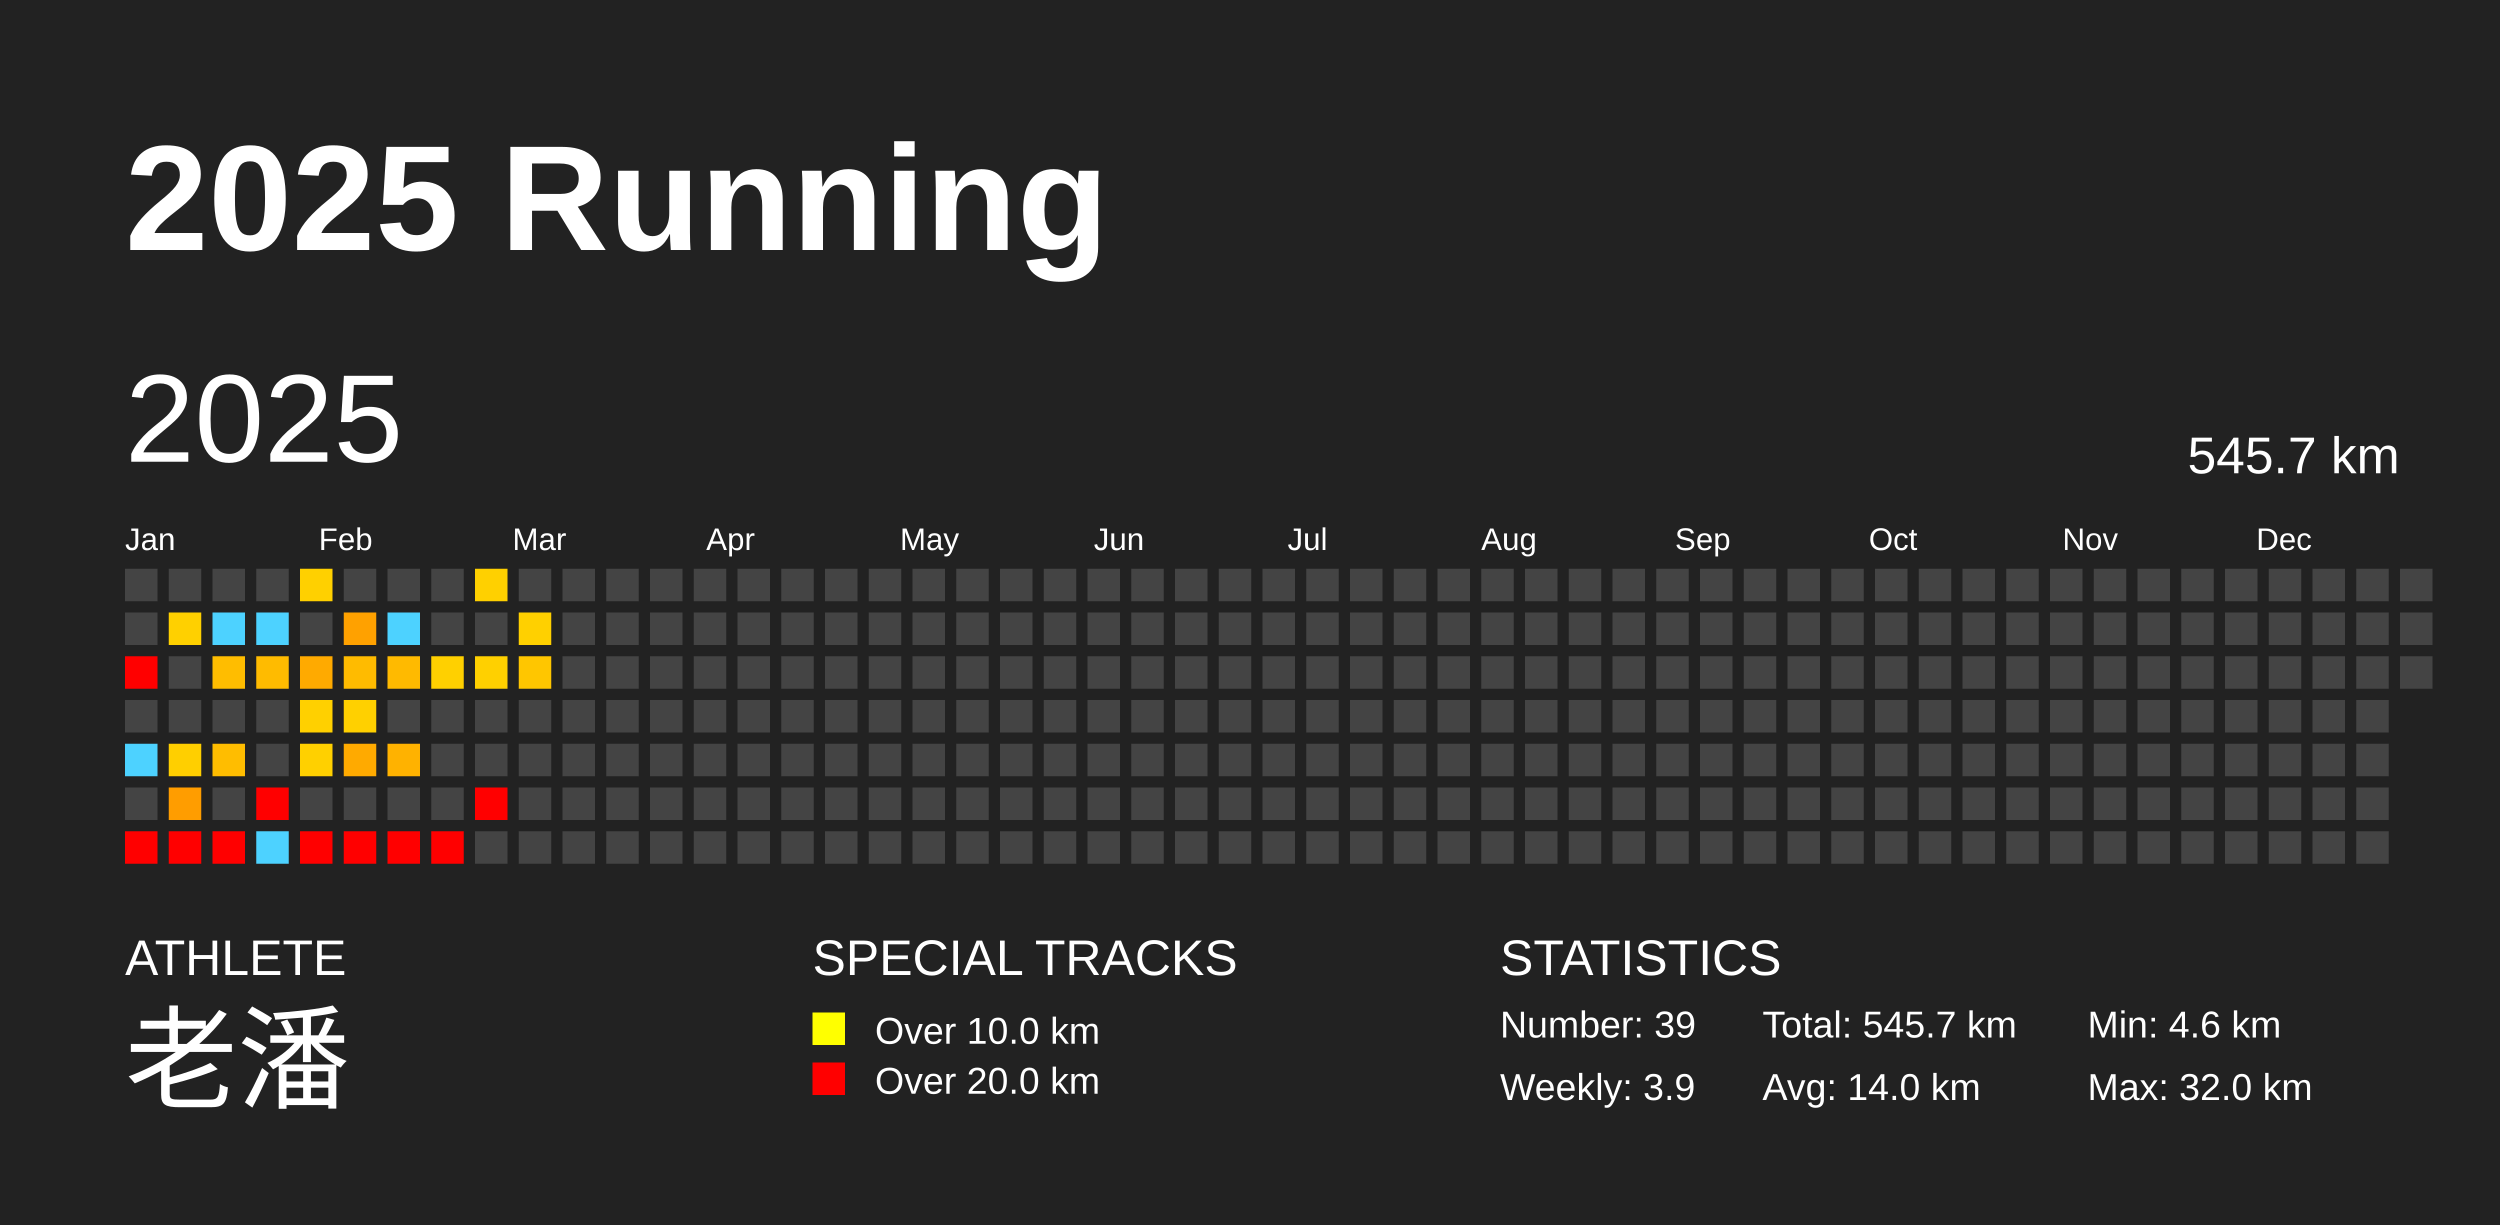
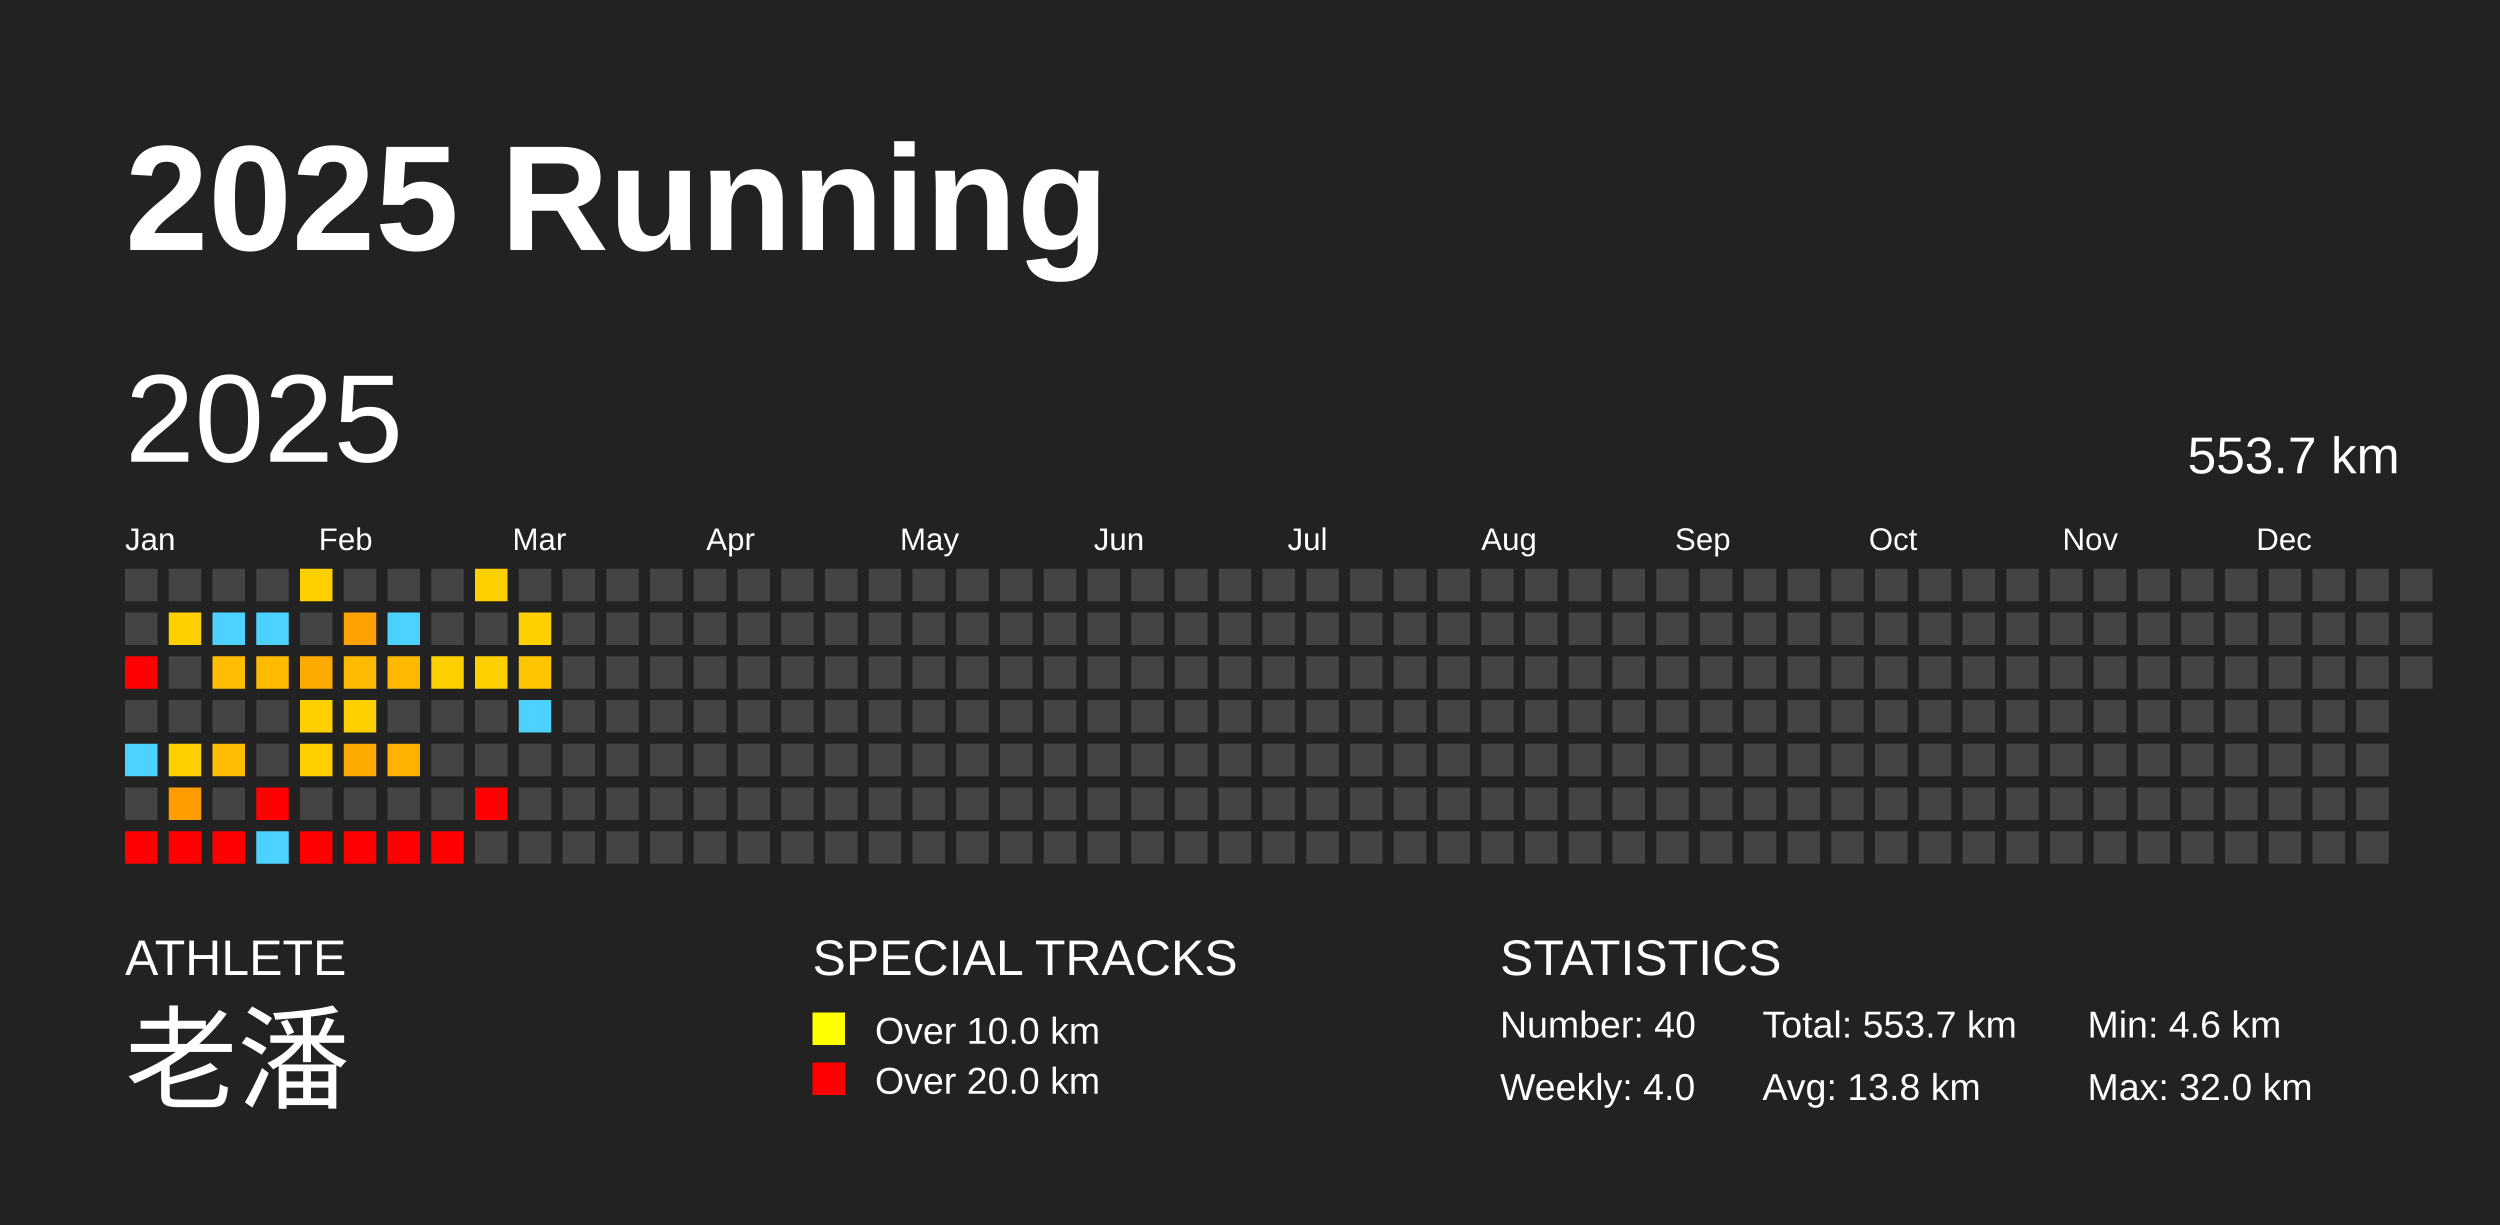
<svg xmlns="http://www.w3.org/2000/svg" baseProfile="full" height="98mm" version="1.1" viewBox="0,0,200,98" width="200mm">
  <defs />
  <rect fill="#222222" height="98" width="200" x="0" y="0" />
  <text fill="#FFFFFF" style="font-size:12px; font-family:Arial; font-weight:bold;" x="10" y="20">2025 Running</text>
  <text fill="#FFFFFF" style="font-size:4px; font-family:Arial" x="10" y="78">ATHLETE</text>
  <text fill="#FFFFFF" style="font-size:9px; font-family:Arial" x="10" y="88">老潘</text>
  <text fill="#FFFFFF" style="font-size:4px; font-family:Arial" x="65" y="78">SPECIAL TRACKS</text>
  <rect fill="yellow" height="2.6" width="2.6" x="65" y="81" />
  <text fill="#FFFFFF" style="font-size:3px; font-family:Arial" x="70" y="83.5">Over 10.0 km</text>
  <rect fill="red" height="2.6" width="2.6" x="65" y="85" />
  <text fill="#FFFFFF" style="font-size:3px; font-family:Arial" x="70" y="87.5">Over 20.0 km</text>
  <text fill="#FFFFFF" style="font-size:4px; font-family:Arial" x="120" y="78">STATISTICS</text>
-   <text fill="#FFFFFF" style="font-size:3px; font-family:Arial" x="120" y="83">Number: 39</text>
-   <text fill="#FFFFFF" style="font-size:3px; font-family:Arial" x="120" y="88">Weekly: 3.9</text>
-   <text fill="#FFFFFF" style="font-size:3px; font-family:Arial" x="141" y="83">Total: 545.7 km</text>
-   <text fill="#FFFFFF" style="font-size:3px; font-family:Arial" x="141" y="88">Avg: 14.0 km</text>
+   <text fill="#FFFFFF" style="font-size:3px; font-family:Arial" x="120" y="83">Number: 40</text>
+   <text fill="#FFFFFF" style="font-size:3px; font-family:Arial" x="120" y="88">Weekly: 4.0</text>
+   <text fill="#FFFFFF" style="font-size:3px; font-family:Arial" x="141" y="83">Total: 553.7 km</text>
+   <text fill="#FFFFFF" style="font-size:3px; font-family:Arial" x="141" y="88">Avg: 13.8 km</text>
  <text fill="#FFFFFF" style="font-size:3px; font-family:Arial" x="167" y="83">Min: 4.6 km</text>
  <text fill="#FFFFFF" style="font-size:3px; font-family:Arial" x="167" y="88">Max: 32.0 km</text>
  <text dominant-baseline="hanging" fill="#FFFFFF" style="font-size:10.0px; font-family:Arial;" x="10" y="30">2025</text>
-   <text dominant-baseline="hanging" fill="#FFFFFF" style="font-size:4.125px; font-family:Arial;" x="175" y="35">545.7 km</text>
+   <text dominant-baseline="hanging" fill="#FFFFFF" style="font-size:4.125px; font-family:Arial;" x="175" y="35">553.7 km</text>
  <text fill="#FFFFFF" style="font-size:2.5px; font-family:Arial" x="10.0" y="44">Jan</text>
  <text fill="#FFFFFF" style="font-size:2.5px; font-family:Arial" x="25.5" y="44">Feb</text>
  <text fill="#FFFFFF" style="font-size:2.5px; font-family:Arial" x="41.0" y="44">Mar</text>
  <text fill="#FFFFFF" style="font-size:2.5px; font-family:Arial" x="56.5" y="44">Apr</text>
  <text fill="#FFFFFF" style="font-size:2.5px; font-family:Arial" x="72.0" y="44">May</text>
  <text fill="#FFFFFF" style="font-size:2.5px; font-family:Arial" x="87.5" y="44">Jun</text>
  <text fill="#FFFFFF" style="font-size:2.5px; font-family:Arial" x="103.0" y="44">Jul</text>
  <text fill="#FFFFFF" style="font-size:2.5px; font-family:Arial" x="118.5" y="44">Aug</text>
  <text fill="#FFFFFF" style="font-size:2.5px; font-family:Arial" x="134.0" y="44">Sep</text>
  <text fill="#FFFFFF" style="font-size:2.5px; font-family:Arial" x="149.5" y="44">Oct</text>
  <text fill="#FFFFFF" style="font-size:2.5px; font-family:Arial" x="165.0" y="44">Nov</text>
  <text fill="#FFFFFF" style="font-size:2.5px; font-family:Arial" x="180.5" y="44">Dec</text>
  <rect fill="#444444" height="2.6" width="2.6" x="10.0" y="45.5" />
  <rect fill="#444444" height="2.6" width="2.6" x="10.0" y="49.0" />
  <rect fill="red" height="2.6" width="2.6" x="10.0" y="52.5" />
  <rect fill="#444444" height="2.6" width="2.6" x="10.0" y="56.0" />
  <rect fill="#4dd2ff" height="2.6" width="2.6" x="10.0" y="59.5" />
  <rect fill="#444444" height="2.6" width="2.6" x="10.0" y="63.0" />
  <rect fill="red" height="2.6" width="2.6" x="10.0" y="66.5" />
  <rect fill="#444444" height="2.6" width="2.6" x="13.5" y="45.5" />
  <rect fill="#ffd000" height="2.6" width="2.6" x="13.5" y="49.0" />
  <rect fill="#444444" height="2.6" width="2.6" x="13.5" y="52.5" />
  <rect fill="#444444" height="2.6" width="2.6" x="13.5" y="56.0" />
  <rect fill="#ffcf00" height="2.6" width="2.6" x="13.5" y="59.5" />
  <rect fill="#ff9d00" height="2.6" width="2.6" x="13.5" y="63.0" />
  <rect fill="red" height="2.6" width="2.6" x="13.5" y="66.5" />
  <rect fill="#444444" height="2.6" width="2.6" x="17.0" y="45.5" />
  <rect fill="#4dd2ff" height="2.6" width="2.6" x="17.0" y="49.0" />
  <rect fill="#ffbd00" height="2.6" width="2.6" x="17.0" y="52.5" />
  <rect fill="#444444" height="2.6" width="2.6" x="17.0" y="56.0" />
  <rect fill="#ffbd00" height="2.6" width="2.6" x="17.0" y="59.5" />
  <rect fill="#444444" height="2.6" width="2.6" x="17.0" y="63.0" />
  <rect fill="red" height="2.6" width="2.6" x="17.0" y="66.5" />
  <rect fill="#444444" height="2.6" width="2.6" x="20.5" y="45.5" />
  <rect fill="#4dd2ff" height="2.6" width="2.6" x="20.5" y="49.0" />
  <rect fill="#ffbb00" height="2.6" width="2.6" x="20.5" y="52.5" />
  <rect fill="#444444" height="2.6" width="2.6" x="20.5" y="56.0" />
  <rect fill="#444444" height="2.6" width="2.6" x="20.5" y="59.5" />
  <rect fill="red" height="2.6" width="2.6" x="20.5" y="63.0" />
  <rect fill="#4dd2ff" height="2.6" width="2.6" x="20.5" y="66.5" />
  <rect fill="#ffd000" height="2.6" width="2.6" x="24.0" y="45.5" />
  <rect fill="#444444" height="2.6" width="2.6" x="24.0" y="49.0" />
  <rect fill="#ffaa00" height="2.6" width="2.6" x="24.0" y="52.5" />
  <rect fill="#ffd000" height="2.6" width="2.6" x="24.0" y="56.0" />
  <rect fill="#ffd000" height="2.6" width="2.6" x="24.0" y="59.5" />
  <rect fill="#444444" height="2.6" width="2.6" x="24.0" y="63.0" />
  <rect fill="red" height="2.6" width="2.6" x="24.0" y="66.5" />
  <rect fill="#444444" height="2.6" width="2.6" x="27.5" y="45.5" />
  <rect fill="#ffa100" height="2.6" width="2.6" x="27.5" y="49.0" />
  <rect fill="#ffbb00" height="2.6" width="2.6" x="27.5" y="52.5" />
  <rect fill="#ffd000" height="2.6" width="2.6" x="27.5" y="56.0" />
  <rect fill="#ffaa00" height="2.6" width="2.6" x="27.5" y="59.5" />
  <rect fill="#444444" height="2.6" width="2.6" x="27.5" y="63.0" />
  <rect fill="red" height="2.6" width="2.6" x="27.5" y="66.5" />
  <rect fill="#444444" height="2.6" width="2.6" x="31.0" y="45.5" />
  <rect fill="#4dd2ff" height="2.6" width="2.6" x="31.0" y="49.0" />
  <rect fill="#ffba00" height="2.6" width="2.6" x="31.0" y="52.5" />
  <rect fill="#444444" height="2.6" width="2.6" x="31.0" y="56.0" />
  <rect fill="#ffb200" height="2.6" width="2.6" x="31.0" y="59.5" />
  <rect fill="#444444" height="2.6" width="2.6" x="31.0" y="63.0" />
  <rect fill="red" height="2.6" width="2.6" x="31.0" y="66.5" />
  <rect fill="#444444" height="2.6" width="2.6" x="34.5" y="45.5" />
  <rect fill="#444444" height="2.6" width="2.6" x="34.5" y="49.0" />
  <rect fill="#ffd000" height="2.6" width="2.6" x="34.5" y="52.5" />
  <rect fill="#444444" height="2.6" width="2.6" x="34.5" y="56.0" />
  <rect fill="#444444" height="2.6" width="2.6" x="34.5" y="59.5" />
  <rect fill="#444444" height="2.6" width="2.6" x="34.5" y="63.0" />
  <rect fill="red" height="2.6" width="2.6" x="34.5" y="66.5" />
  <rect fill="#ffd000" height="2.6" width="2.6" x="38.0" y="45.5" />
  <rect fill="#444444" height="2.6" width="2.6" x="38.0" y="49.0" />
  <rect fill="#ffd000" height="2.6" width="2.6" x="38.0" y="52.5" />
  <rect fill="#444444" height="2.6" width="2.6" x="38.0" y="56.0" />
  <rect fill="#444444" height="2.6" width="2.6" x="38.0" y="59.5" />
  <rect fill="red" height="2.6" width="2.6" x="38.0" y="63.0" />
  <rect fill="#444444" height="2.6" width="2.6" x="38.0" y="66.5" />
  <rect fill="#444444" height="2.6" width="2.6" x="41.5" y="45.5" />
  <rect fill="#ffd000" height="2.6" width="2.6" x="41.5" y="49.0" />
  <rect fill="#ffc600" height="2.6" width="2.6" x="41.5" y="52.5" />
-   <rect fill="#444444" height="2.6" width="2.6" x="41.5" y="56.0" />
+   <rect fill="#4dd2ff" height="2.6" width="2.6" x="41.5" y="56.0" />
  <rect fill="#444444" height="2.6" width="2.6" x="41.5" y="59.5" />
  <rect fill="#444444" height="2.6" width="2.6" x="41.5" y="63.0" />
  <rect fill="#444444" height="2.6" width="2.6" x="41.5" y="66.5" />
  <rect fill="#444444" height="2.6" width="2.6" x="45.0" y="45.5" />
  <rect fill="#444444" height="2.6" width="2.6" x="45.0" y="49.0" />
  <rect fill="#444444" height="2.6" width="2.6" x="45.0" y="52.5" />
  <rect fill="#444444" height="2.6" width="2.6" x="45.0" y="56.0" />
  <rect fill="#444444" height="2.6" width="2.6" x="45.0" y="59.5" />
  <rect fill="#444444" height="2.6" width="2.6" x="45.0" y="63.0" />
  <rect fill="#444444" height="2.6" width="2.6" x="45.0" y="66.5" />
  <rect fill="#444444" height="2.6" width="2.6" x="48.5" y="45.5" />
  <rect fill="#444444" height="2.6" width="2.6" x="48.5" y="49.0" />
  <rect fill="#444444" height="2.6" width="2.6" x="48.5" y="52.5" />
  <rect fill="#444444" height="2.6" width="2.6" x="48.5" y="56.0" />
  <rect fill="#444444" height="2.6" width="2.6" x="48.5" y="59.5" />
  <rect fill="#444444" height="2.6" width="2.6" x="48.5" y="63.0" />
  <rect fill="#444444" height="2.6" width="2.6" x="48.5" y="66.5" />
  <rect fill="#444444" height="2.6" width="2.6" x="52.0" y="45.5" />
  <rect fill="#444444" height="2.6" width="2.6" x="52.0" y="49.0" />
  <rect fill="#444444" height="2.6" width="2.6" x="52.0" y="52.5" />
  <rect fill="#444444" height="2.6" width="2.6" x="52.0" y="56.0" />
  <rect fill="#444444" height="2.6" width="2.6" x="52.0" y="59.5" />
  <rect fill="#444444" height="2.6" width="2.6" x="52.0" y="63.0" />
  <rect fill="#444444" height="2.6" width="2.6" x="52.0" y="66.5" />
  <rect fill="#444444" height="2.6" width="2.6" x="55.5" y="45.5" />
  <rect fill="#444444" height="2.6" width="2.6" x="55.5" y="49.0" />
  <rect fill="#444444" height="2.6" width="2.6" x="55.5" y="52.5" />
  <rect fill="#444444" height="2.6" width="2.6" x="55.5" y="56.0" />
  <rect fill="#444444" height="2.6" width="2.6" x="55.5" y="59.5" />
  <rect fill="#444444" height="2.6" width="2.6" x="55.5" y="63.0" />
  <rect fill="#444444" height="2.6" width="2.6" x="55.5" y="66.5" />
  <rect fill="#444444" height="2.6" width="2.6" x="59.0" y="45.5" />
  <rect fill="#444444" height="2.6" width="2.6" x="59.0" y="49.0" />
  <rect fill="#444444" height="2.6" width="2.6" x="59.0" y="52.5" />
  <rect fill="#444444" height="2.6" width="2.6" x="59.0" y="56.0" />
  <rect fill="#444444" height="2.6" width="2.6" x="59.0" y="59.5" />
  <rect fill="#444444" height="2.6" width="2.6" x="59.0" y="63.0" />
  <rect fill="#444444" height="2.6" width="2.6" x="59.0" y="66.5" />
  <rect fill="#444444" height="2.6" width="2.6" x="62.5" y="45.5" />
  <rect fill="#444444" height="2.6" width="2.6" x="62.5" y="49.0" />
  <rect fill="#444444" height="2.6" width="2.6" x="62.5" y="52.5" />
  <rect fill="#444444" height="2.6" width="2.6" x="62.5" y="56.0" />
  <rect fill="#444444" height="2.6" width="2.6" x="62.5" y="59.5" />
  <rect fill="#444444" height="2.6" width="2.6" x="62.5" y="63.0" />
  <rect fill="#444444" height="2.6" width="2.6" x="62.5" y="66.5" />
  <rect fill="#444444" height="2.6" width="2.6" x="66.0" y="45.5" />
  <rect fill="#444444" height="2.6" width="2.6" x="66.0" y="49.0" />
  <rect fill="#444444" height="2.6" width="2.6" x="66.0" y="52.5" />
  <rect fill="#444444" height="2.6" width="2.6" x="66.0" y="56.0" />
  <rect fill="#444444" height="2.6" width="2.6" x="66.0" y="59.5" />
  <rect fill="#444444" height="2.6" width="2.6" x="66.0" y="63.0" />
  <rect fill="#444444" height="2.6" width="2.6" x="66.0" y="66.5" />
  <rect fill="#444444" height="2.6" width="2.6" x="69.5" y="45.5" />
  <rect fill="#444444" height="2.6" width="2.6" x="69.5" y="49.0" />
  <rect fill="#444444" height="2.6" width="2.6" x="69.5" y="52.5" />
  <rect fill="#444444" height="2.6" width="2.6" x="69.5" y="56.0" />
  <rect fill="#444444" height="2.6" width="2.6" x="69.5" y="59.5" />
  <rect fill="#444444" height="2.6" width="2.6" x="69.5" y="63.0" />
  <rect fill="#444444" height="2.6" width="2.6" x="69.5" y="66.5" />
  <rect fill="#444444" height="2.6" width="2.6" x="73.0" y="45.5" />
  <rect fill="#444444" height="2.6" width="2.6" x="73.0" y="49.0" />
  <rect fill="#444444" height="2.6" width="2.6" x="73.0" y="52.5" />
  <rect fill="#444444" height="2.6" width="2.6" x="73.0" y="56.0" />
  <rect fill="#444444" height="2.6" width="2.6" x="73.0" y="59.5" />
  <rect fill="#444444" height="2.6" width="2.6" x="73.0" y="63.0" />
  <rect fill="#444444" height="2.6" width="2.6" x="73.0" y="66.5" />
  <rect fill="#444444" height="2.6" width="2.6" x="76.5" y="45.5" />
  <rect fill="#444444" height="2.6" width="2.6" x="76.5" y="49.0" />
  <rect fill="#444444" height="2.6" width="2.6" x="76.5" y="52.5" />
  <rect fill="#444444" height="2.6" width="2.6" x="76.5" y="56.0" />
  <rect fill="#444444" height="2.6" width="2.6" x="76.5" y="59.5" />
  <rect fill="#444444" height="2.6" width="2.6" x="76.5" y="63.0" />
  <rect fill="#444444" height="2.6" width="2.6" x="76.5" y="66.5" />
  <rect fill="#444444" height="2.6" width="2.6" x="80.0" y="45.5" />
  <rect fill="#444444" height="2.6" width="2.6" x="80.0" y="49.0" />
  <rect fill="#444444" height="2.6" width="2.6" x="80.0" y="52.5" />
  <rect fill="#444444" height="2.6" width="2.6" x="80.0" y="56.0" />
  <rect fill="#444444" height="2.6" width="2.6" x="80.0" y="59.5" />
  <rect fill="#444444" height="2.6" width="2.6" x="80.0" y="63.0" />
  <rect fill="#444444" height="2.6" width="2.6" x="80.0" y="66.5" />
  <rect fill="#444444" height="2.6" width="2.6" x="83.5" y="45.5" />
  <rect fill="#444444" height="2.6" width="2.6" x="83.5" y="49.0" />
  <rect fill="#444444" height="2.6" width="2.6" x="83.5" y="52.5" />
  <rect fill="#444444" height="2.6" width="2.6" x="83.5" y="56.0" />
  <rect fill="#444444" height="2.6" width="2.6" x="83.5" y="59.5" />
  <rect fill="#444444" height="2.6" width="2.6" x="83.5" y="63.0" />
  <rect fill="#444444" height="2.6" width="2.6" x="83.5" y="66.5" />
  <rect fill="#444444" height="2.6" width="2.6" x="87.0" y="45.5" />
  <rect fill="#444444" height="2.6" width="2.6" x="87.0" y="49.0" />
  <rect fill="#444444" height="2.6" width="2.6" x="87.0" y="52.5" />
  <rect fill="#444444" height="2.6" width="2.6" x="87.0" y="56.0" />
  <rect fill="#444444" height="2.6" width="2.6" x="87.0" y="59.5" />
  <rect fill="#444444" height="2.6" width="2.6" x="87.0" y="63.0" />
  <rect fill="#444444" height="2.6" width="2.6" x="87.0" y="66.5" />
  <rect fill="#444444" height="2.6" width="2.6" x="90.5" y="45.5" />
  <rect fill="#444444" height="2.6" width="2.6" x="90.5" y="49.0" />
  <rect fill="#444444" height="2.6" width="2.6" x="90.5" y="52.5" />
  <rect fill="#444444" height="2.6" width="2.6" x="90.5" y="56.0" />
  <rect fill="#444444" height="2.6" width="2.6" x="90.5" y="59.5" />
  <rect fill="#444444" height="2.6" width="2.6" x="90.5" y="63.0" />
  <rect fill="#444444" height="2.6" width="2.6" x="90.5" y="66.5" />
  <rect fill="#444444" height="2.6" width="2.6" x="94.0" y="45.5" />
  <rect fill="#444444" height="2.6" width="2.6" x="94.0" y="49.0" />
  <rect fill="#444444" height="2.6" width="2.6" x="94.0" y="52.5" />
  <rect fill="#444444" height="2.6" width="2.6" x="94.0" y="56.0" />
  <rect fill="#444444" height="2.6" width="2.6" x="94.0" y="59.5" />
  <rect fill="#444444" height="2.6" width="2.6" x="94.0" y="63.0" />
  <rect fill="#444444" height="2.6" width="2.6" x="94.0" y="66.5" />
  <rect fill="#444444" height="2.6" width="2.6" x="97.5" y="45.5" />
  <rect fill="#444444" height="2.6" width="2.6" x="97.5" y="49.0" />
  <rect fill="#444444" height="2.6" width="2.6" x="97.5" y="52.5" />
  <rect fill="#444444" height="2.6" width="2.6" x="97.5" y="56.0" />
  <rect fill="#444444" height="2.6" width="2.6" x="97.5" y="59.5" />
  <rect fill="#444444" height="2.6" width="2.6" x="97.5" y="63.0" />
  <rect fill="#444444" height="2.6" width="2.6" x="97.5" y="66.5" />
  <rect fill="#444444" height="2.6" width="2.6" x="101.0" y="45.5" />
  <rect fill="#444444" height="2.6" width="2.6" x="101.0" y="49.0" />
  <rect fill="#444444" height="2.6" width="2.6" x="101.0" y="52.5" />
  <rect fill="#444444" height="2.6" width="2.6" x="101.0" y="56.0" />
  <rect fill="#444444" height="2.6" width="2.6" x="101.0" y="59.5" />
  <rect fill="#444444" height="2.6" width="2.6" x="101.0" y="63.0" />
  <rect fill="#444444" height="2.6" width="2.6" x="101.0" y="66.5" />
  <rect fill="#444444" height="2.6" width="2.6" x="104.5" y="45.5" />
  <rect fill="#444444" height="2.6" width="2.6" x="104.5" y="49.0" />
  <rect fill="#444444" height="2.6" width="2.6" x="104.5" y="52.5" />
  <rect fill="#444444" height="2.6" width="2.6" x="104.5" y="56.0" />
  <rect fill="#444444" height="2.6" width="2.6" x="104.5" y="59.5" />
  <rect fill="#444444" height="2.6" width="2.6" x="104.5" y="63.0" />
  <rect fill="#444444" height="2.6" width="2.6" x="104.5" y="66.5" />
  <rect fill="#444444" height="2.6" width="2.6" x="108.0" y="45.5" />
  <rect fill="#444444" height="2.6" width="2.6" x="108.0" y="49.0" />
  <rect fill="#444444" height="2.6" width="2.6" x="108.0" y="52.5" />
  <rect fill="#444444" height="2.6" width="2.6" x="108.0" y="56.0" />
  <rect fill="#444444" height="2.6" width="2.6" x="108.0" y="59.5" />
  <rect fill="#444444" height="2.6" width="2.6" x="108.0" y="63.0" />
  <rect fill="#444444" height="2.6" width="2.6" x="108.0" y="66.5" />
  <rect fill="#444444" height="2.6" width="2.6" x="111.5" y="45.5" />
  <rect fill="#444444" height="2.6" width="2.6" x="111.5" y="49.0" />
  <rect fill="#444444" height="2.6" width="2.6" x="111.5" y="52.5" />
  <rect fill="#444444" height="2.6" width="2.6" x="111.5" y="56.0" />
  <rect fill="#444444" height="2.6" width="2.6" x="111.5" y="59.5" />
  <rect fill="#444444" height="2.6" width="2.6" x="111.5" y="63.0" />
  <rect fill="#444444" height="2.6" width="2.6" x="111.5" y="66.5" />
  <rect fill="#444444" height="2.6" width="2.6" x="115.0" y="45.5" />
  <rect fill="#444444" height="2.6" width="2.6" x="115.0" y="49.0" />
  <rect fill="#444444" height="2.6" width="2.6" x="115.0" y="52.5" />
  <rect fill="#444444" height="2.6" width="2.6" x="115.0" y="56.0" />
  <rect fill="#444444" height="2.6" width="2.6" x="115.0" y="59.5" />
  <rect fill="#444444" height="2.6" width="2.6" x="115.0" y="63.0" />
  <rect fill="#444444" height="2.6" width="2.6" x="115.0" y="66.5" />
  <rect fill="#444444" height="2.6" width="2.6" x="118.5" y="45.5" />
  <rect fill="#444444" height="2.6" width="2.6" x="118.5" y="49.0" />
  <rect fill="#444444" height="2.6" width="2.6" x="118.5" y="52.5" />
  <rect fill="#444444" height="2.6" width="2.6" x="118.5" y="56.0" />
  <rect fill="#444444" height="2.6" width="2.6" x="118.5" y="59.5" />
  <rect fill="#444444" height="2.6" width="2.6" x="118.5" y="63.0" />
  <rect fill="#444444" height="2.6" width="2.6" x="118.5" y="66.5" />
  <rect fill="#444444" height="2.6" width="2.6" x="122.0" y="45.5" />
  <rect fill="#444444" height="2.6" width="2.6" x="122.0" y="49.0" />
  <rect fill="#444444" height="2.6" width="2.6" x="122.0" y="52.5" />
  <rect fill="#444444" height="2.6" width="2.6" x="122.0" y="56.0" />
  <rect fill="#444444" height="2.6" width="2.6" x="122.0" y="59.5" />
  <rect fill="#444444" height="2.6" width="2.6" x="122.0" y="63.0" />
  <rect fill="#444444" height="2.6" width="2.6" x="122.0" y="66.5" />
  <rect fill="#444444" height="2.6" width="2.6" x="125.5" y="45.5" />
  <rect fill="#444444" height="2.6" width="2.6" x="125.5" y="49.0" />
  <rect fill="#444444" height="2.6" width="2.6" x="125.5" y="52.5" />
  <rect fill="#444444" height="2.6" width="2.6" x="125.5" y="56.0" />
  <rect fill="#444444" height="2.6" width="2.6" x="125.5" y="59.5" />
  <rect fill="#444444" height="2.6" width="2.6" x="125.5" y="63.0" />
  <rect fill="#444444" height="2.6" width="2.6" x="125.5" y="66.5" />
  <rect fill="#444444" height="2.6" width="2.6" x="129.0" y="45.5" />
  <rect fill="#444444" height="2.6" width="2.6" x="129.0" y="49.0" />
  <rect fill="#444444" height="2.6" width="2.6" x="129.0" y="52.5" />
  <rect fill="#444444" height="2.6" width="2.6" x="129.0" y="56.0" />
  <rect fill="#444444" height="2.6" width="2.6" x="129.0" y="59.5" />
  <rect fill="#444444" height="2.6" width="2.6" x="129.0" y="63.0" />
  <rect fill="#444444" height="2.6" width="2.6" x="129.0" y="66.5" />
  <rect fill="#444444" height="2.6" width="2.6" x="132.5" y="45.5" />
  <rect fill="#444444" height="2.6" width="2.6" x="132.5" y="49.0" />
  <rect fill="#444444" height="2.6" width="2.6" x="132.5" y="52.5" />
  <rect fill="#444444" height="2.6" width="2.6" x="132.5" y="56.0" />
  <rect fill="#444444" height="2.6" width="2.6" x="132.5" y="59.5" />
  <rect fill="#444444" height="2.6" width="2.6" x="132.5" y="63.0" />
  <rect fill="#444444" height="2.6" width="2.6" x="132.5" y="66.5" />
  <rect fill="#444444" height="2.6" width="2.6" x="136.0" y="45.5" />
  <rect fill="#444444" height="2.6" width="2.6" x="136.0" y="49.0" />
  <rect fill="#444444" height="2.6" width="2.6" x="136.0" y="52.5" />
  <rect fill="#444444" height="2.6" width="2.6" x="136.0" y="56.0" />
  <rect fill="#444444" height="2.6" width="2.6" x="136.0" y="59.5" />
  <rect fill="#444444" height="2.6" width="2.6" x="136.0" y="63.0" />
  <rect fill="#444444" height="2.6" width="2.6" x="136.0" y="66.5" />
  <rect fill="#444444" height="2.6" width="2.6" x="139.5" y="45.5" />
  <rect fill="#444444" height="2.6" width="2.6" x="139.5" y="49.0" />
  <rect fill="#444444" height="2.6" width="2.6" x="139.5" y="52.5" />
  <rect fill="#444444" height="2.6" width="2.6" x="139.5" y="56.0" />
  <rect fill="#444444" height="2.6" width="2.6" x="139.5" y="59.5" />
  <rect fill="#444444" height="2.6" width="2.6" x="139.5" y="63.0" />
  <rect fill="#444444" height="2.6" width="2.6" x="139.5" y="66.5" />
  <rect fill="#444444" height="2.6" width="2.6" x="143.0" y="45.5" />
  <rect fill="#444444" height="2.6" width="2.6" x="143.0" y="49.0" />
  <rect fill="#444444" height="2.6" width="2.6" x="143.0" y="52.5" />
  <rect fill="#444444" height="2.6" width="2.6" x="143.0" y="56.0" />
  <rect fill="#444444" height="2.6" width="2.6" x="143.0" y="59.5" />
  <rect fill="#444444" height="2.6" width="2.6" x="143.0" y="63.0" />
  <rect fill="#444444" height="2.6" width="2.6" x="143.0" y="66.5" />
  <rect fill="#444444" height="2.6" width="2.6" x="146.5" y="45.5" />
  <rect fill="#444444" height="2.6" width="2.6" x="146.5" y="49.0" />
  <rect fill="#444444" height="2.6" width="2.6" x="146.5" y="52.5" />
  <rect fill="#444444" height="2.6" width="2.6" x="146.5" y="56.0" />
  <rect fill="#444444" height="2.6" width="2.6" x="146.5" y="59.5" />
  <rect fill="#444444" height="2.6" width="2.6" x="146.5" y="63.0" />
  <rect fill="#444444" height="2.6" width="2.6" x="146.5" y="66.5" />
  <rect fill="#444444" height="2.6" width="2.6" x="150.0" y="45.5" />
  <rect fill="#444444" height="2.6" width="2.6" x="150.0" y="49.0" />
  <rect fill="#444444" height="2.6" width="2.6" x="150.0" y="52.5" />
  <rect fill="#444444" height="2.6" width="2.6" x="150.0" y="56.0" />
  <rect fill="#444444" height="2.6" width="2.6" x="150.0" y="59.5" />
  <rect fill="#444444" height="2.6" width="2.6" x="150.0" y="63.0" />
  <rect fill="#444444" height="2.6" width="2.6" x="150.0" y="66.5" />
  <rect fill="#444444" height="2.6" width="2.6" x="153.5" y="45.5" />
  <rect fill="#444444" height="2.6" width="2.6" x="153.5" y="49.0" />
  <rect fill="#444444" height="2.6" width="2.6" x="153.5" y="52.5" />
  <rect fill="#444444" height="2.6" width="2.6" x="153.5" y="56.0" />
  <rect fill="#444444" height="2.6" width="2.6" x="153.5" y="59.5" />
  <rect fill="#444444" height="2.6" width="2.6" x="153.5" y="63.0" />
  <rect fill="#444444" height="2.6" width="2.6" x="153.5" y="66.5" />
  <rect fill="#444444" height="2.6" width="2.6" x="157.0" y="45.5" />
  <rect fill="#444444" height="2.6" width="2.6" x="157.0" y="49.0" />
  <rect fill="#444444" height="2.6" width="2.6" x="157.0" y="52.5" />
  <rect fill="#444444" height="2.6" width="2.6" x="157.0" y="56.0" />
  <rect fill="#444444" height="2.6" width="2.6" x="157.0" y="59.5" />
  <rect fill="#444444" height="2.6" width="2.6" x="157.0" y="63.0" />
  <rect fill="#444444" height="2.6" width="2.6" x="157.0" y="66.5" />
  <rect fill="#444444" height="2.6" width="2.6" x="160.5" y="45.5" />
  <rect fill="#444444" height="2.6" width="2.6" x="160.5" y="49.0" />
  <rect fill="#444444" height="2.6" width="2.6" x="160.5" y="52.5" />
  <rect fill="#444444" height="2.6" width="2.6" x="160.5" y="56.0" />
  <rect fill="#444444" height="2.6" width="2.6" x="160.5" y="59.5" />
  <rect fill="#444444" height="2.6" width="2.6" x="160.5" y="63.0" />
  <rect fill="#444444" height="2.6" width="2.6" x="160.5" y="66.5" />
  <rect fill="#444444" height="2.6" width="2.6" x="164.0" y="45.5" />
  <rect fill="#444444" height="2.6" width="2.6" x="164.0" y="49.0" />
  <rect fill="#444444" height="2.6" width="2.6" x="164.0" y="52.5" />
  <rect fill="#444444" height="2.6" width="2.6" x="164.0" y="56.0" />
  <rect fill="#444444" height="2.6" width="2.6" x="164.0" y="59.5" />
  <rect fill="#444444" height="2.6" width="2.6" x="164.0" y="63.0" />
  <rect fill="#444444" height="2.6" width="2.6" x="164.0" y="66.5" />
  <rect fill="#444444" height="2.6" width="2.6" x="167.5" y="45.5" />
  <rect fill="#444444" height="2.6" width="2.6" x="167.5" y="49.0" />
  <rect fill="#444444" height="2.6" width="2.6" x="167.5" y="52.5" />
  <rect fill="#444444" height="2.6" width="2.6" x="167.5" y="56.0" />
  <rect fill="#444444" height="2.6" width="2.6" x="167.5" y="59.5" />
  <rect fill="#444444" height="2.6" width="2.6" x="167.5" y="63.0" />
  <rect fill="#444444" height="2.6" width="2.6" x="167.5" y="66.5" />
  <rect fill="#444444" height="2.6" width="2.6" x="171.0" y="45.5" />
  <rect fill="#444444" height="2.6" width="2.6" x="171.0" y="49.0" />
  <rect fill="#444444" height="2.6" width="2.6" x="171.0" y="52.5" />
  <rect fill="#444444" height="2.6" width="2.6" x="171.0" y="56.0" />
  <rect fill="#444444" height="2.6" width="2.6" x="171.0" y="59.5" />
  <rect fill="#444444" height="2.6" width="2.6" x="171.0" y="63.0" />
  <rect fill="#444444" height="2.6" width="2.6" x="171.0" y="66.5" />
  <rect fill="#444444" height="2.6" width="2.6" x="174.5" y="45.5" />
  <rect fill="#444444" height="2.6" width="2.6" x="174.5" y="49.0" />
  <rect fill="#444444" height="2.6" width="2.6" x="174.5" y="52.5" />
  <rect fill="#444444" height="2.6" width="2.6" x="174.5" y="56.0" />
  <rect fill="#444444" height="2.6" width="2.6" x="174.5" y="59.5" />
  <rect fill="#444444" height="2.6" width="2.6" x="174.5" y="63.0" />
  <rect fill="#444444" height="2.6" width="2.6" x="174.5" y="66.5" />
  <rect fill="#444444" height="2.6" width="2.6" x="178.0" y="45.5" />
  <rect fill="#444444" height="2.6" width="2.6" x="178.0" y="49.0" />
  <rect fill="#444444" height="2.6" width="2.6" x="178.0" y="52.5" />
  <rect fill="#444444" height="2.6" width="2.6" x="178.0" y="56.0" />
  <rect fill="#444444" height="2.6" width="2.6" x="178.0" y="59.5" />
  <rect fill="#444444" height="2.6" width="2.6" x="178.0" y="63.0" />
  <rect fill="#444444" height="2.6" width="2.6" x="178.0" y="66.5" />
  <rect fill="#444444" height="2.6" width="2.6" x="181.5" y="45.5" />
  <rect fill="#444444" height="2.6" width="2.6" x="181.5" y="49.0" />
  <rect fill="#444444" height="2.6" width="2.6" x="181.5" y="52.5" />
  <rect fill="#444444" height="2.6" width="2.6" x="181.5" y="56.0" />
  <rect fill="#444444" height="2.6" width="2.6" x="181.5" y="59.5" />
  <rect fill="#444444" height="2.6" width="2.6" x="181.5" y="63.0" />
  <rect fill="#444444" height="2.6" width="2.6" x="181.5" y="66.5" />
  <rect fill="#444444" height="2.6" width="2.6" x="185.0" y="45.5" />
  <rect fill="#444444" height="2.6" width="2.6" x="185.0" y="49.0" />
  <rect fill="#444444" height="2.6" width="2.6" x="185.0" y="52.5" />
  <rect fill="#444444" height="2.6" width="2.6" x="185.0" y="56.0" />
  <rect fill="#444444" height="2.6" width="2.6" x="185.0" y="59.5" />
  <rect fill="#444444" height="2.6" width="2.6" x="185.0" y="63.0" />
  <rect fill="#444444" height="2.6" width="2.6" x="185.0" y="66.5" />
  <rect fill="#444444" height="2.6" width="2.6" x="188.5" y="45.5" />
  <rect fill="#444444" height="2.6" width="2.6" x="188.5" y="49.0" />
  <rect fill="#444444" height="2.6" width="2.6" x="188.5" y="52.5" />
  <rect fill="#444444" height="2.6" width="2.6" x="188.5" y="56.0" />
  <rect fill="#444444" height="2.6" width="2.6" x="188.5" y="59.5" />
  <rect fill="#444444" height="2.6" width="2.6" x="188.5" y="63.0" />
  <rect fill="#444444" height="2.6" width="2.6" x="188.5" y="66.5" />
  <rect fill="#444444" height="2.6" width="2.6" x="192.0" y="45.5" />
  <rect fill="#444444" height="2.6" width="2.6" x="192.0" y="49.0" />
  <rect fill="#444444" height="2.6" width="2.6" x="192.0" y="52.5" />
</svg>
